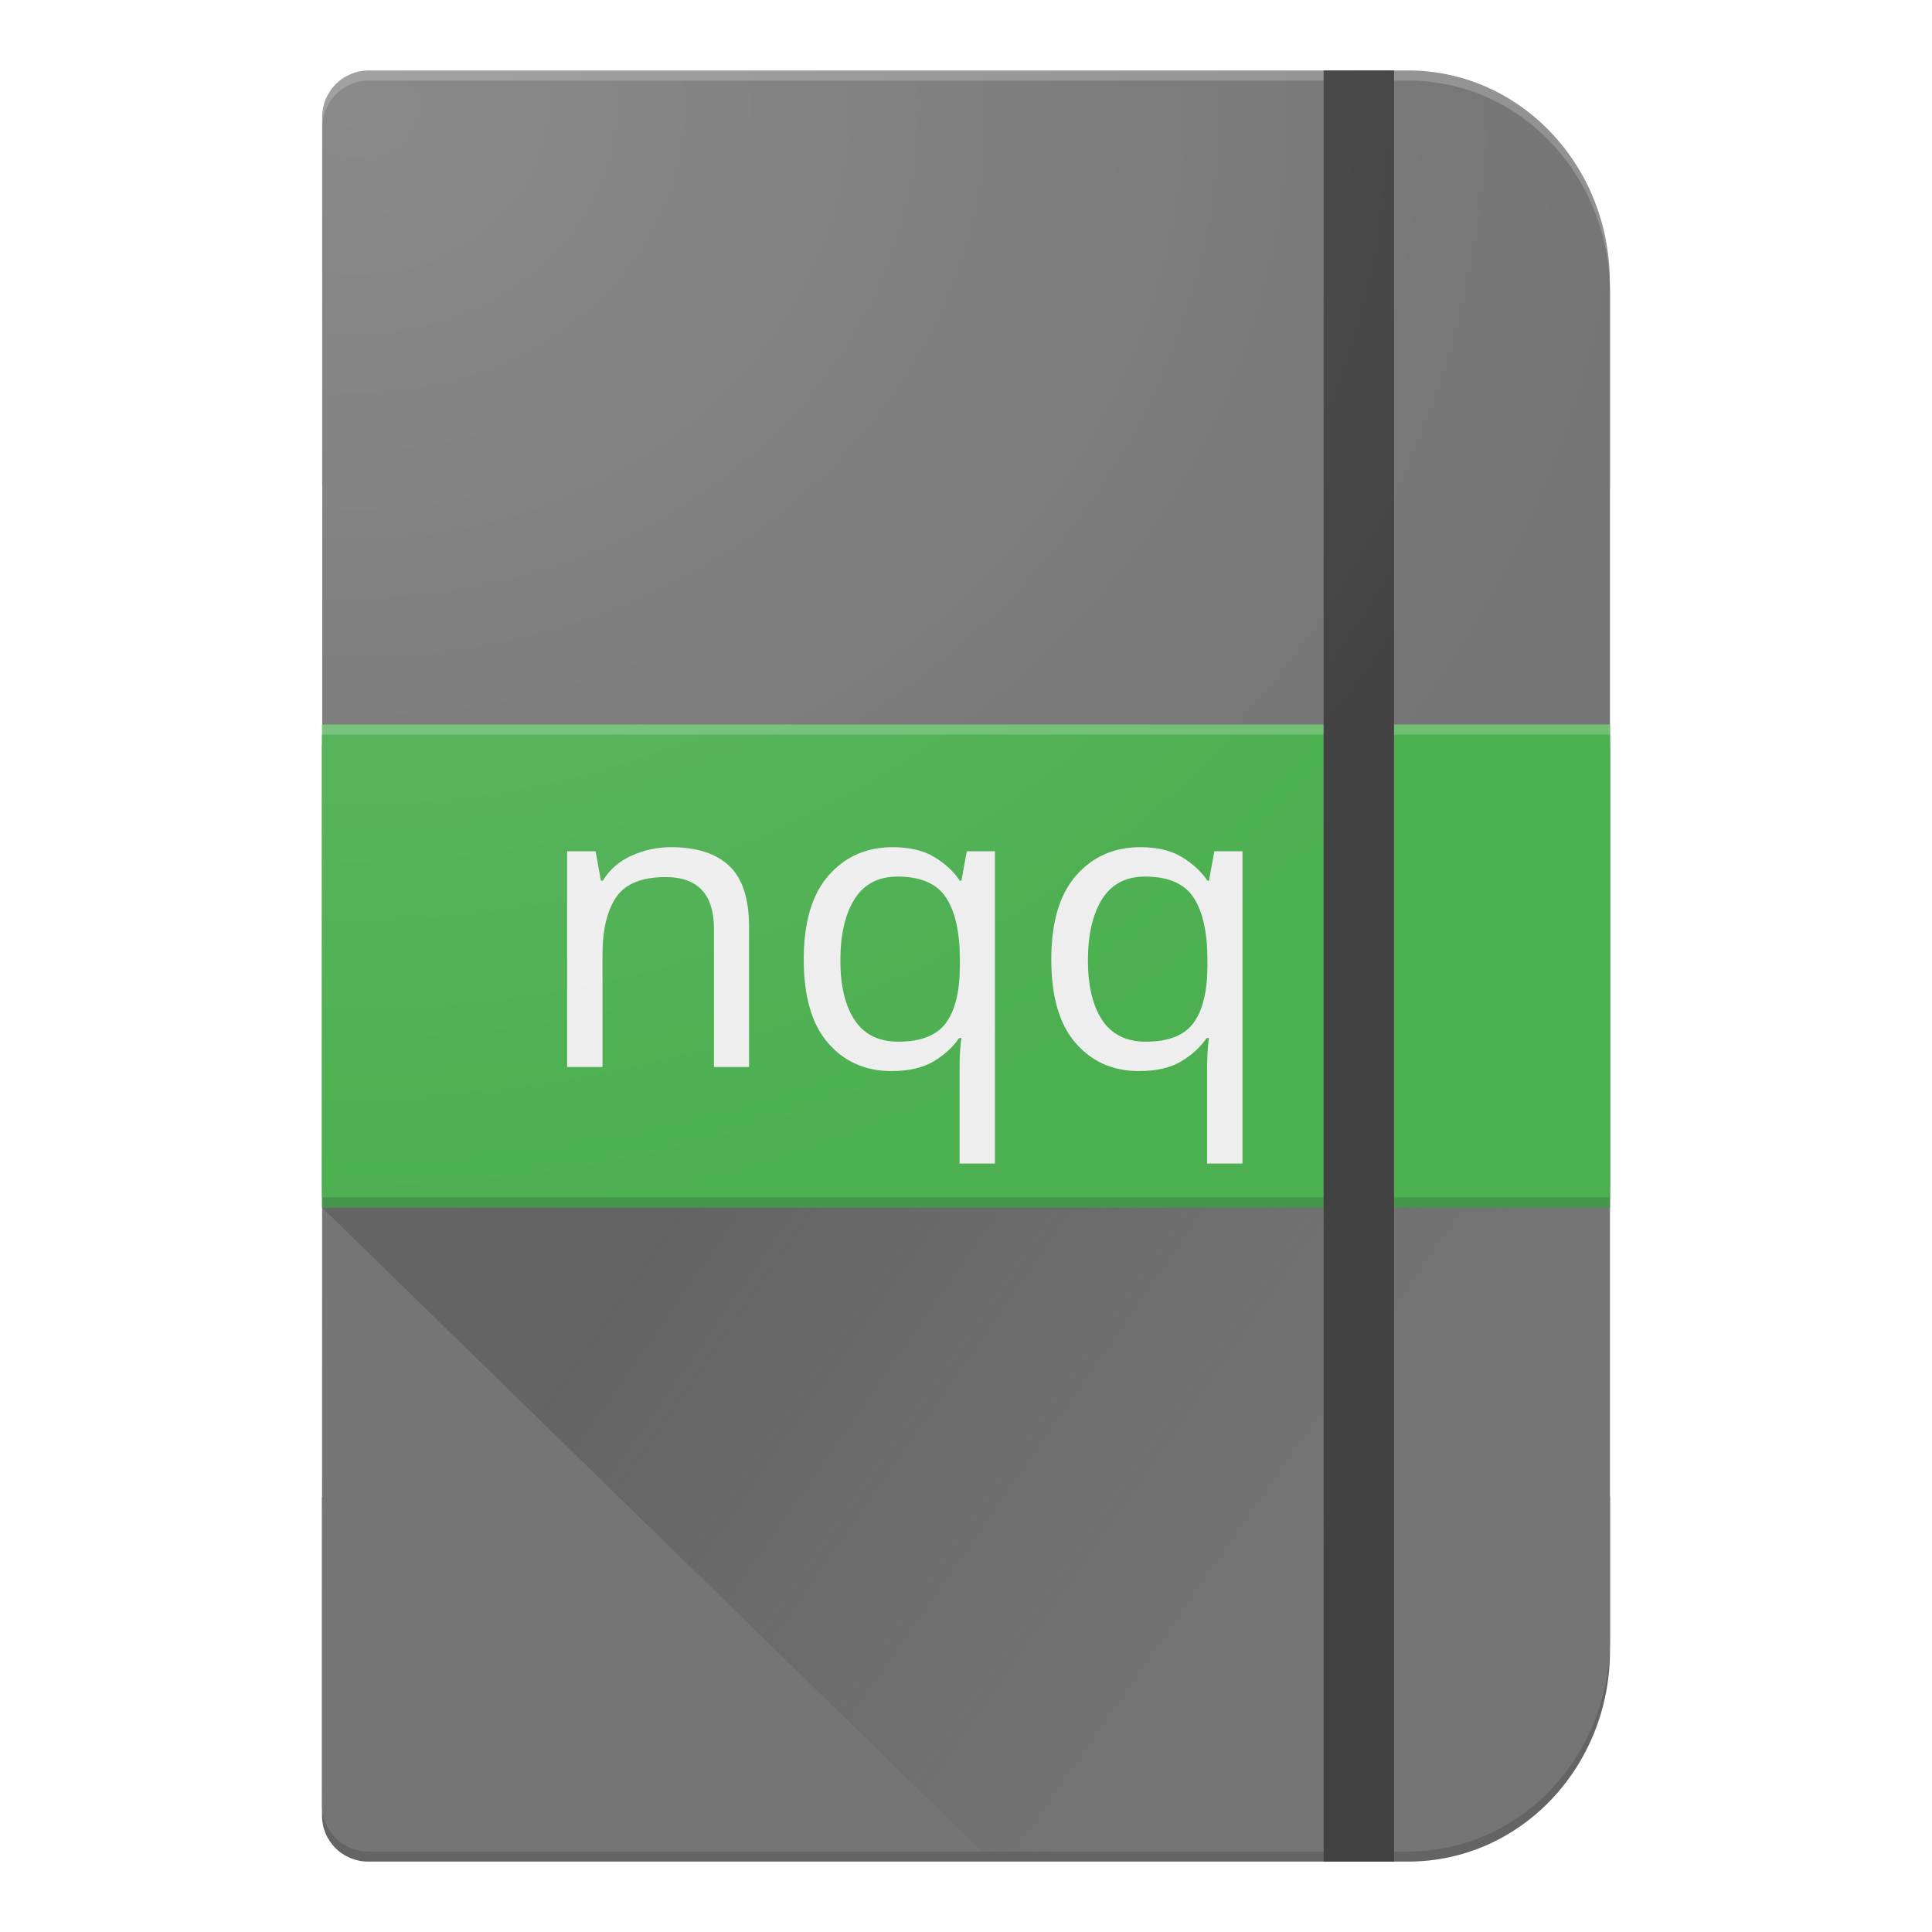
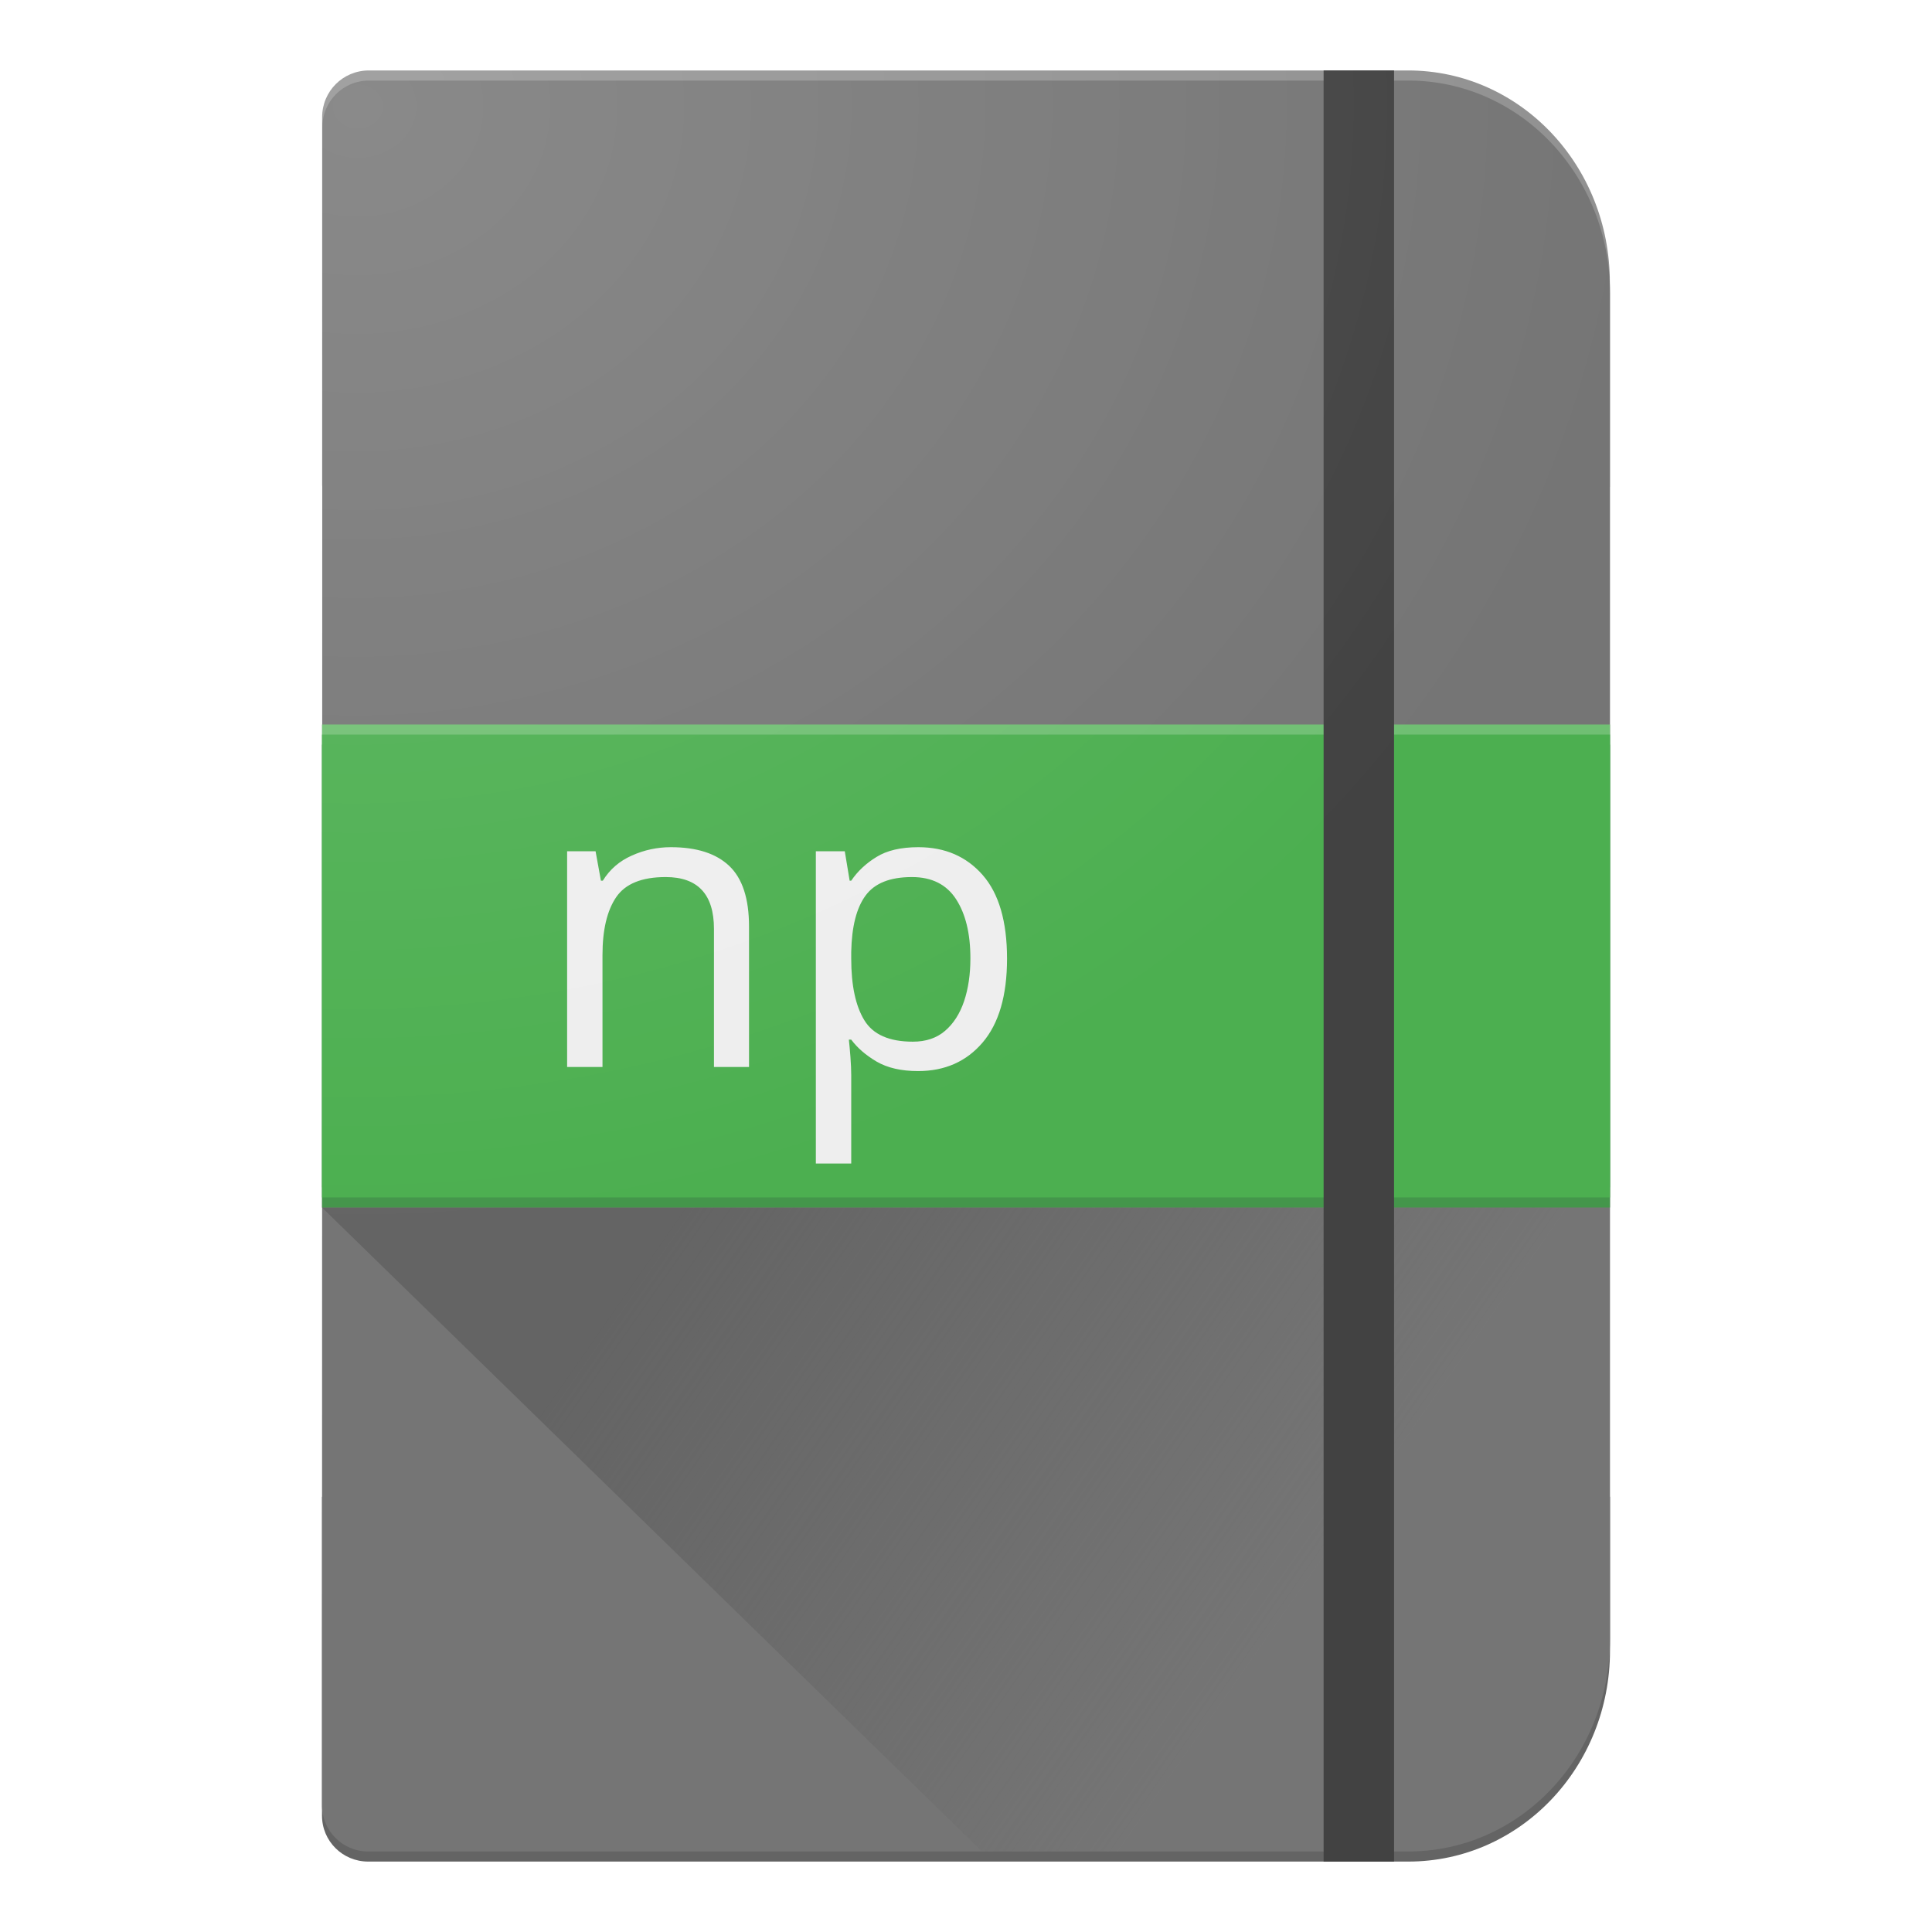
<svg xmlns="http://www.w3.org/2000/svg" xmlns:xlink="http://www.w3.org/1999/xlink" width="192" height="192" viewBox="0 0 192 192" id="svg2" version="1.1">
  <defs id="defs4">
    <linearGradient id="linearGradient4296">
      <stop style="stop-color:#646464;stop-opacity:1" offset="0" id="stop4298" />
      <stop style="stop-color:#646464;stop-opacity:0" offset="1" id="stop4300" />
    </linearGradient>
    <linearGradient id="Ombra_1">
      <stop id="stop4284" offset="0" style="stop-color:#ffffff;stop-opacity:0.15" />
      <stop id="stop4286" offset="1" style="stop-color:#ffffff;stop-opacity:0" />
    </linearGradient>
    <radialGradient xlink:href="#Ombra_1" id="radialGradient4155" cx="34.212" cy="874.184" fx="34.212" fy="874.184" r="66.468" gradientTransform="matrix(0.01609262,1.678049,-1.91409,0.01835633,1708.276,797.4912)" gradientUnits="userSpaceOnUse" />
    <linearGradient xlink:href="#linearGradient4296" id="linearGradient4280" x1="62.5" y1="990.829" x2="121.988" y2="1032.329" gradientUnits="userSpaceOnUse" gradientTransform="translate(0,-2.96875)" />
  </defs>
  <g id="layer1" transform="translate(0,-860.3622)">
    <path style="fill:#646464;fill-opacity:1;stroke:#000000;stroke-width:0;stroke-linejoin:round;stroke-miterlimit:4;stroke-dasharray:none;stroke-opacity:1" d="m 32,1009.112 0,31.688 c 0,2.529 2.048,4.564 4.593,4.564 l 5.454,0 33.331,0 64.568,0 c 11.11,0 20.054,-9.357 20.054,-20.98 l 0,-15.273 -128,0 z" id="rect4136-4-4" />
    <path style="fill:#919191;fill-opacity:1;stroke:#000000;stroke-width:0;stroke-linejoin:round;stroke-miterlimit:4;stroke-dasharray:none;stroke-opacity:1" d="m 36.659,867.364 c -2.573,0 -4.644,2.066 -4.644,4.633 l 0,36.598 c 0,0.05 0.009,0.097 0.014,0.146 l 127.955,0 0,-20.317 c -3e-5,-11.667 -8.944,-21.06 -20.054,-21.06 l -64.589,0 -33.31,0 -5.372,0 z" id="rect4136-4-3-3" />
    <path style="fill:#757575;fill-opacity:1;stroke:#000000;stroke-width:0;stroke-linejoin:round;stroke-miterlimit:4;stroke-dasharray:none;stroke-opacity:1" d="m 36.675,868.367 c -2.573,0 -4.644,2.072 -4.644,4.646 l -0.031,166.752 c 0,2.546 2.048,4.596 4.593,4.596 l 5.454,0 33.331,0 64.568,0 c 11.11,0 20.054,-9.421 20.054,-21.122 l 0,-133.749 c 0,-11.701 -8.944,-21.122 -20.054,-21.122 l -64.589,0 -33.31,0 -5.372,0 z" id="rect4136-40" />
    <rect style="fill:#70bf73;fill-opacity:1;stroke:#000000;stroke-width:0;stroke-linecap:butt;stroke-linejoin:round;stroke-miterlimit:4;stroke-dasharray:none;stroke-opacity:1" id="rect4167-1-3" width="128" height="46" x="32" y="932.362" ry="0" />
    <path style="fill:url(#linearGradient4280);fill-opacity:1;stroke:#000000;stroke-width:0;stroke-linejoin:round;stroke-miterlimit:4;stroke-dasharray:none;stroke-opacity:1" d="m 32,979.363 0,0.999 65.588,63.997 42.346,0 c 4.149,0 7.996,-1.315 11.188,-3.57 l 5.707,-6.172 c 1.992,-3.283 3.16,-7.18 3.16,-11.381 l 0,-42.874 -0.008,0 -127.98,0 z" id="rect4136-40-9" />
    <rect style="fill:#44964b;fill-opacity:1;stroke:#000000;stroke-width:0;stroke-linecap:butt;stroke-linejoin:round;stroke-miterlimit:4;stroke-dasharray:none;stroke-opacity:1" id="rect4167-1-1" width="128" height="46" x="32" y="934.362" ry="0" />
    <rect style="fill:#4caf50;fill-opacity:1;stroke:#000000;stroke-width:0;stroke-linecap:butt;stroke-linejoin:round;stroke-miterlimit:4;stroke-dasharray:none;stroke-opacity:1" id="rect4167-1" width="128" height="46" x="32" y="933.362" ry="0" />
    <text xml:space="preserve" style="font-style:normal;font-weight:normal;font-size:40px;line-height:125%;font-family:sans-serif;letter-spacing:0px;word-spacing:0px;fill:#eeeeee;fill-opacity:1;stroke:none;stroke-width:1px;stroke-linecap:butt;stroke-linejoin:miter;stroke-opacity:1;-inkscape-font-specification:sans-serif;font-stretch:normal;font-variant:normal;" x="52.953" y="966.401" id="text4303-0">
-       <tspan id="tspan4305-8" x="52.953" y="966.401" style="-inkscape-font-specification:Verdana;font-family:Verdana;font-weight:normal;font-style:normal;font-stretch:normal;font-variant:normal;letter-spacing:0px">nqq</tspan>
+       <tspan id="tspan4305-8" x="52.953" y="966.401" style="-inkscape-font-specification:Verdana;font-family:Verdana;font-weight:normal;font-style:normal;font-stretch:normal;font-variant:normal;letter-spacing:0px">np</tspan>
    </text>
    <rect style="fill:#424242;fill-opacity:1;stroke:none;stroke-width:0;stroke-linecap:butt;stroke-linejoin:round;stroke-miterlimit:4;stroke-dasharray:none;stroke-opacity:1" id="rect4307-5" width="7" height="178.001" x="131.539" y="867.362" />
    <rect style="fill:url(#radialGradient4155);fill-opacity:1;stroke:none;stroke-width:0;stroke-linecap:butt;stroke-linejoin:round;stroke-miterlimit:4;stroke-dasharray:none;stroke-opacity:1" id="rect5460" width="132.936" height="182.434" x="29.592" y="864.858" />
  </g>
</svg>
